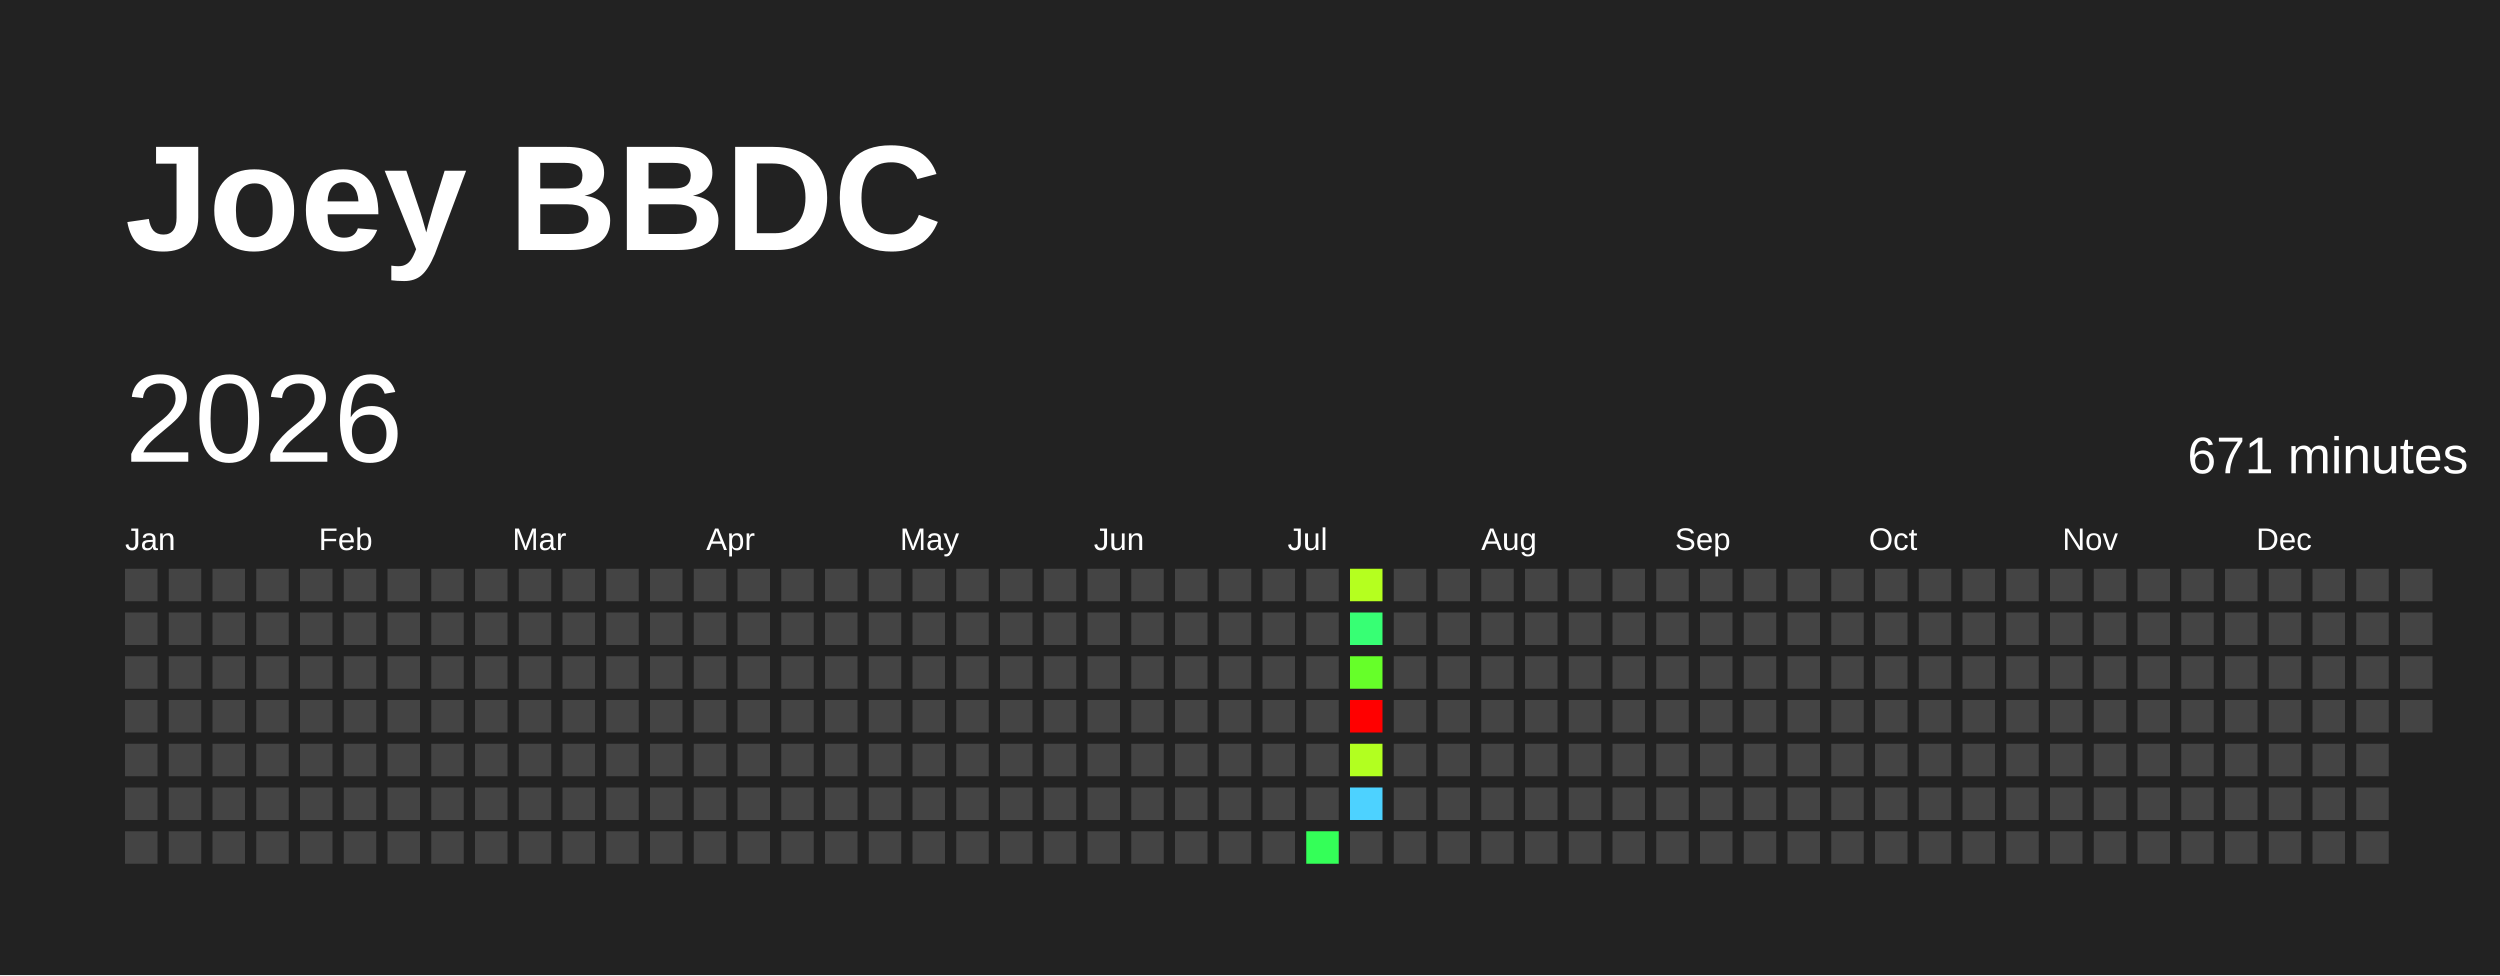
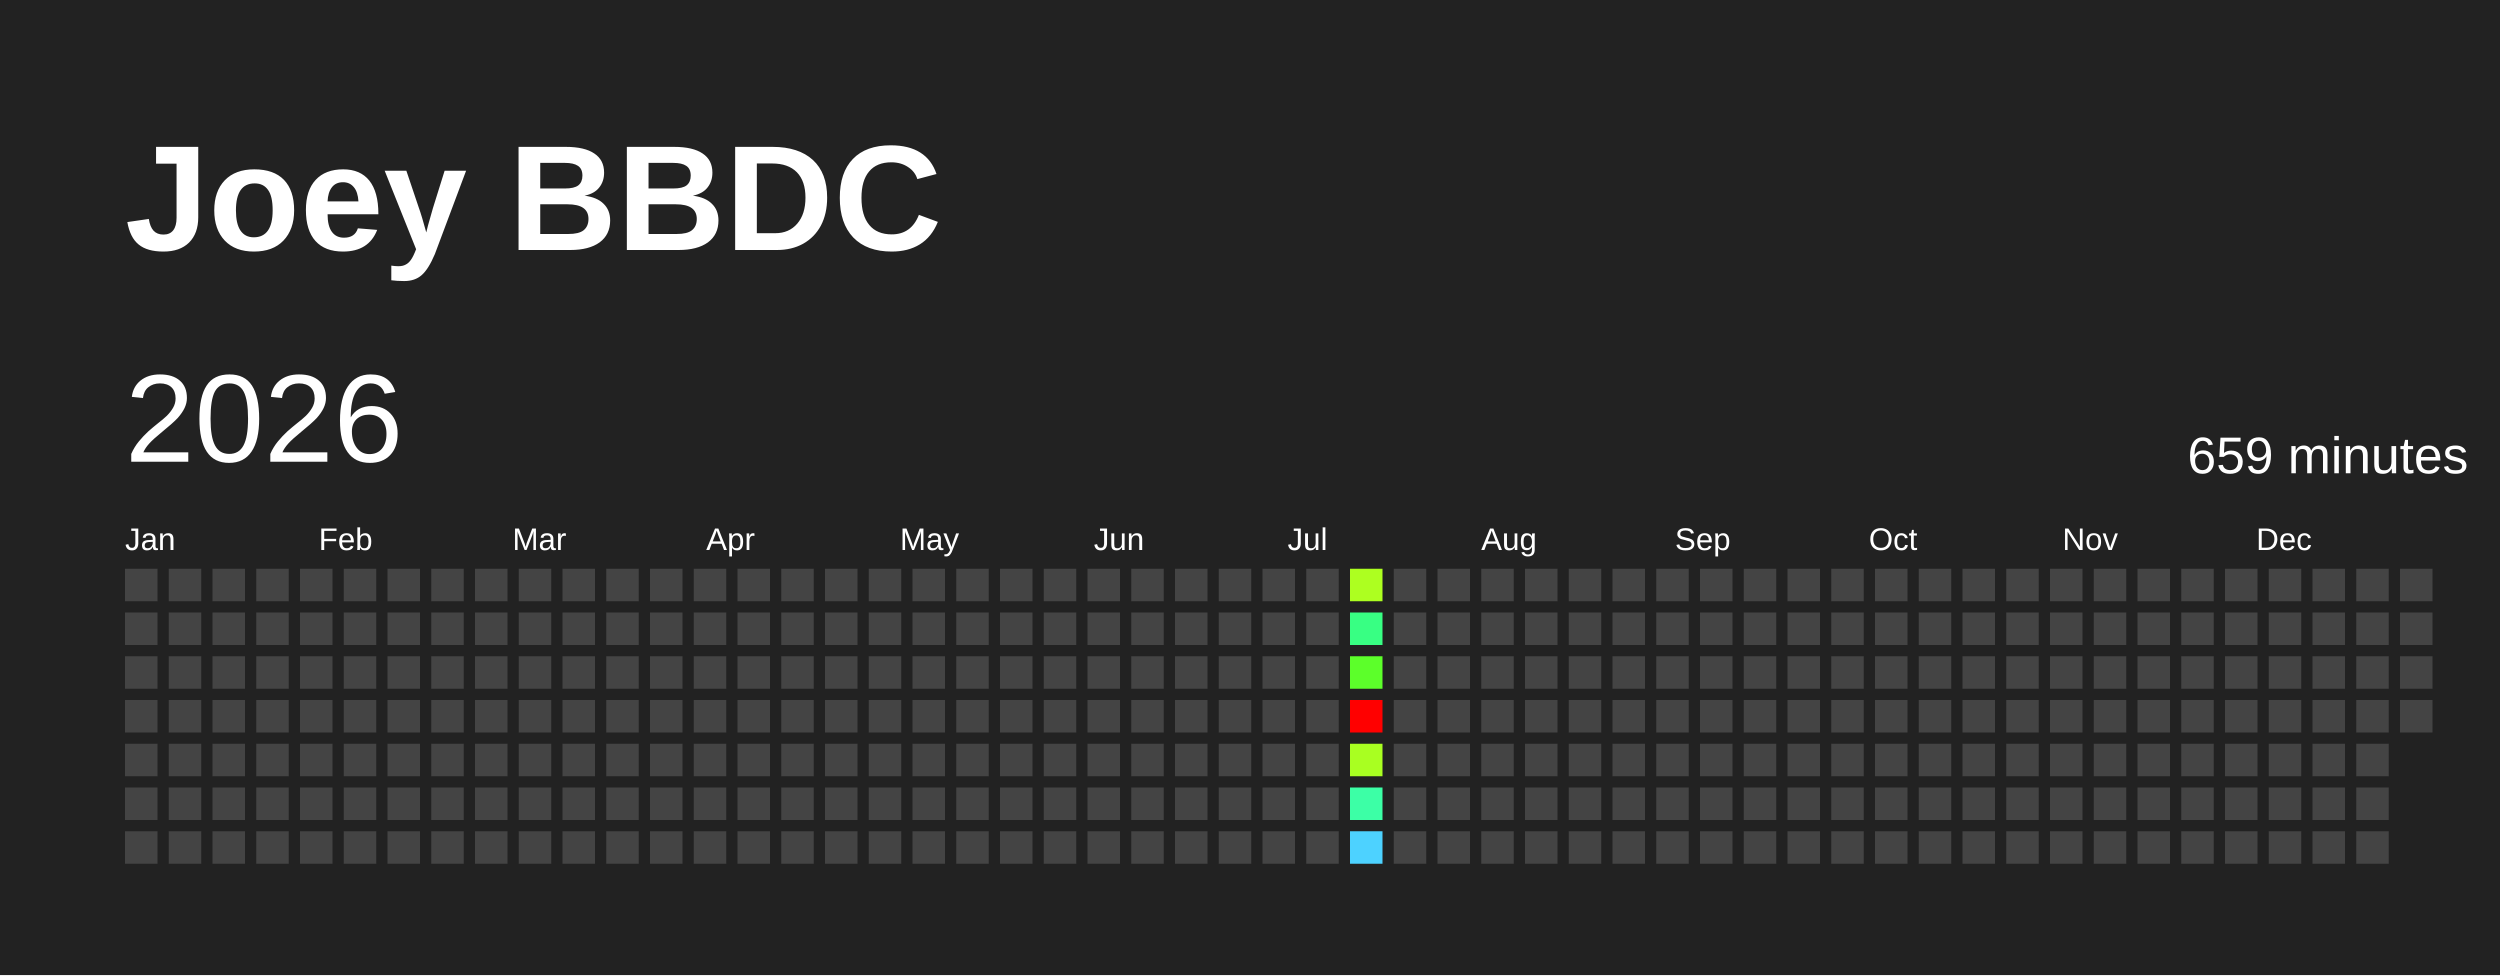
<svg xmlns="http://www.w3.org/2000/svg" baseProfile="full" height="78mm" version="1.1" viewBox="0,0,200,78" width="200mm">
  <defs />
  <rect fill="#222222" height="78" width="200" x="0" y="0" />
  <text fill="#FFFFFF" style="font-size:12px; font-family:Arial; font-weight:bold;" x="10" y="20">Joey BBDC</text>
  <text dominant-baseline="hanging" fill="#FFFFFF" style="font-size:10.0px; font-family:Arial;" x="10" y="30">2026</text>
-   <text dominant-baseline="hanging" fill="#FFFFFF" style="font-size:4.125px; font-family:Arial;" x="175" y="35">671 minutes</text>
+   <text dominant-baseline="hanging" fill="#FFFFFF" style="font-size:4.125px; font-family:Arial;" x="175" y="35">659 minutes</text>
  <text fill="#FFFFFF" style="font-size:2.5px; font-family:Arial" x="10.0" y="44">Jan</text>
  <text fill="#FFFFFF" style="font-size:2.5px; font-family:Arial" x="25.5" y="44">Feb</text>
  <text fill="#FFFFFF" style="font-size:2.5px; font-family:Arial" x="41.0" y="44">Mar</text>
  <text fill="#FFFFFF" style="font-size:2.5px; font-family:Arial" x="56.5" y="44">Apr</text>
  <text fill="#FFFFFF" style="font-size:2.5px; font-family:Arial" x="72.0" y="44">May</text>
  <text fill="#FFFFFF" style="font-size:2.5px; font-family:Arial" x="87.5" y="44">Jun</text>
  <text fill="#FFFFFF" style="font-size:2.5px; font-family:Arial" x="103.0" y="44">Jul</text>
  <text fill="#FFFFFF" style="font-size:2.5px; font-family:Arial" x="118.5" y="44">Aug</text>
  <text fill="#FFFFFF" style="font-size:2.5px; font-family:Arial" x="134.0" y="44">Sep</text>
  <text fill="#FFFFFF" style="font-size:2.5px; font-family:Arial" x="149.5" y="44">Oct</text>
  <text fill="#FFFFFF" style="font-size:2.5px; font-family:Arial" x="165.0" y="44">Nov</text>
  <text fill="#FFFFFF" style="font-size:2.5px; font-family:Arial" x="180.5" y="44">Dec</text>
  <rect fill="#444444" height="2.6" width="2.6" x="10.0" y="45.5" />
  <rect fill="#444444" height="2.6" width="2.6" x="10.0" y="49.0" />
  <rect fill="#444444" height="2.6" width="2.6" x="10.0" y="52.5" />
  <rect fill="#444444" height="2.6" width="2.6" x="10.0" y="56.0" />
  <rect fill="#444444" height="2.6" width="2.6" x="10.0" y="59.5" />
  <rect fill="#444444" height="2.6" width="2.6" x="10.0" y="63.0" />
  <rect fill="#444444" height="2.6" width="2.6" x="10.0" y="66.5" />
  <rect fill="#444444" height="2.6" width="2.6" x="13.5" y="45.5" />
  <rect fill="#444444" height="2.6" width="2.6" x="13.5" y="49.0" />
  <rect fill="#444444" height="2.6" width="2.6" x="13.5" y="52.5" />
  <rect fill="#444444" height="2.6" width="2.6" x="13.5" y="56.0" />
  <rect fill="#444444" height="2.6" width="2.6" x="13.5" y="59.5" />
  <rect fill="#444444" height="2.6" width="2.6" x="13.5" y="63.0" />
  <rect fill="#444444" height="2.6" width="2.6" x="13.5" y="66.5" />
  <rect fill="#444444" height="2.6" width="2.6" x="17.0" y="45.5" />
  <rect fill="#444444" height="2.6" width="2.6" x="17.0" y="49.0" />
  <rect fill="#444444" height="2.6" width="2.6" x="17.0" y="52.5" />
  <rect fill="#444444" height="2.6" width="2.6" x="17.0" y="56.0" />
  <rect fill="#444444" height="2.6" width="2.6" x="17.0" y="59.5" />
  <rect fill="#444444" height="2.6" width="2.6" x="17.0" y="63.0" />
  <rect fill="#444444" height="2.6" width="2.6" x="17.0" y="66.5" />
  <rect fill="#444444" height="2.6" width="2.6" x="20.5" y="45.5" />
  <rect fill="#444444" height="2.6" width="2.6" x="20.5" y="49.0" />
  <rect fill="#444444" height="2.6" width="2.6" x="20.5" y="52.5" />
  <rect fill="#444444" height="2.6" width="2.6" x="20.5" y="56.0" />
  <rect fill="#444444" height="2.6" width="2.6" x="20.5" y="59.5" />
  <rect fill="#444444" height="2.6" width="2.6" x="20.5" y="63.0" />
  <rect fill="#444444" height="2.6" width="2.6" x="20.5" y="66.5" />
  <rect fill="#444444" height="2.6" width="2.6" x="24.0" y="45.5" />
  <rect fill="#444444" height="2.6" width="2.6" x="24.0" y="49.0" />
  <rect fill="#444444" height="2.6" width="2.6" x="24.0" y="52.5" />
  <rect fill="#444444" height="2.6" width="2.6" x="24.0" y="56.0" />
  <rect fill="#444444" height="2.6" width="2.6" x="24.0" y="59.5" />
  <rect fill="#444444" height="2.6" width="2.6" x="24.0" y="63.0" />
  <rect fill="#444444" height="2.6" width="2.6" x="24.0" y="66.5" />
  <rect fill="#444444" height="2.6" width="2.6" x="27.5" y="45.5" />
  <rect fill="#444444" height="2.6" width="2.6" x="27.5" y="49.0" />
  <rect fill="#444444" height="2.6" width="2.6" x="27.5" y="52.5" />
  <rect fill="#444444" height="2.6" width="2.6" x="27.5" y="56.0" />
  <rect fill="#444444" height="2.6" width="2.6" x="27.5" y="59.5" />
  <rect fill="#444444" height="2.6" width="2.6" x="27.5" y="63.0" />
  <rect fill="#444444" height="2.6" width="2.6" x="27.5" y="66.5" />
  <rect fill="#444444" height="2.6" width="2.6" x="31.0" y="45.5" />
  <rect fill="#444444" height="2.6" width="2.6" x="31.0" y="49.0" />
  <rect fill="#444444" height="2.6" width="2.6" x="31.0" y="52.5" />
  <rect fill="#444444" height="2.6" width="2.6" x="31.0" y="56.0" />
  <rect fill="#444444" height="2.6" width="2.6" x="31.0" y="59.5" />
  <rect fill="#444444" height="2.6" width="2.6" x="31.0" y="63.0" />
  <rect fill="#444444" height="2.6" width="2.6" x="31.0" y="66.5" />
  <rect fill="#444444" height="2.6" width="2.6" x="34.5" y="45.5" />
  <rect fill="#444444" height="2.6" width="2.6" x="34.5" y="49.0" />
  <rect fill="#444444" height="2.6" width="2.6" x="34.5" y="52.5" />
  <rect fill="#444444" height="2.6" width="2.6" x="34.5" y="56.0" />
  <rect fill="#444444" height="2.6" width="2.6" x="34.5" y="59.5" />
  <rect fill="#444444" height="2.6" width="2.6" x="34.5" y="63.0" />
  <rect fill="#444444" height="2.6" width="2.6" x="34.5" y="66.5" />
  <rect fill="#444444" height="2.6" width="2.6" x="38.0" y="45.5" />
  <rect fill="#444444" height="2.6" width="2.6" x="38.0" y="49.0" />
  <rect fill="#444444" height="2.6" width="2.6" x="38.0" y="52.5" />
  <rect fill="#444444" height="2.6" width="2.6" x="38.0" y="56.0" />
  <rect fill="#444444" height="2.6" width="2.6" x="38.0" y="59.5" />
  <rect fill="#444444" height="2.6" width="2.6" x="38.0" y="63.0" />
  <rect fill="#444444" height="2.6" width="2.6" x="38.0" y="66.5" />
  <rect fill="#444444" height="2.6" width="2.6" x="41.5" y="45.5" />
  <rect fill="#444444" height="2.6" width="2.6" x="41.5" y="49.0" />
  <rect fill="#444444" height="2.6" width="2.6" x="41.5" y="52.5" />
  <rect fill="#444444" height="2.6" width="2.6" x="41.5" y="56.0" />
  <rect fill="#444444" height="2.6" width="2.6" x="41.5" y="59.5" />
  <rect fill="#444444" height="2.6" width="2.6" x="41.5" y="63.0" />
  <rect fill="#444444" height="2.6" width="2.6" x="41.5" y="66.5" />
  <rect fill="#444444" height="2.6" width="2.6" x="45.0" y="45.5" />
  <rect fill="#444444" height="2.6" width="2.6" x="45.0" y="49.0" />
  <rect fill="#444444" height="2.6" width="2.6" x="45.0" y="52.5" />
  <rect fill="#444444" height="2.6" width="2.6" x="45.0" y="56.0" />
  <rect fill="#444444" height="2.6" width="2.6" x="45.0" y="59.5" />
  <rect fill="#444444" height="2.6" width="2.6" x="45.0" y="63.0" />
  <rect fill="#444444" height="2.6" width="2.6" x="45.0" y="66.5" />
  <rect fill="#444444" height="2.6" width="2.6" x="48.5" y="45.5" />
  <rect fill="#444444" height="2.6" width="2.6" x="48.5" y="49.0" />
  <rect fill="#444444" height="2.6" width="2.6" x="48.5" y="52.5" />
  <rect fill="#444444" height="2.6" width="2.6" x="48.5" y="56.0" />
  <rect fill="#444444" height="2.6" width="2.6" x="48.5" y="59.5" />
  <rect fill="#444444" height="2.6" width="2.6" x="48.5" y="63.0" />
  <rect fill="#444444" height="2.6" width="2.6" x="48.5" y="66.5" />
  <rect fill="#444444" height="2.6" width="2.6" x="52.0" y="45.5" />
  <rect fill="#444444" height="2.6" width="2.6" x="52.0" y="49.0" />
  <rect fill="#444444" height="2.6" width="2.6" x="52.0" y="52.5" />
  <rect fill="#444444" height="2.6" width="2.6" x="52.0" y="56.0" />
  <rect fill="#444444" height="2.6" width="2.6" x="52.0" y="59.5" />
  <rect fill="#444444" height="2.6" width="2.6" x="52.0" y="63.0" />
  <rect fill="#444444" height="2.6" width="2.6" x="52.0" y="66.5" />
  <rect fill="#444444" height="2.6" width="2.6" x="55.5" y="45.5" />
  <rect fill="#444444" height="2.6" width="2.6" x="55.5" y="49.0" />
  <rect fill="#444444" height="2.6" width="2.6" x="55.5" y="52.5" />
  <rect fill="#444444" height="2.6" width="2.6" x="55.5" y="56.0" />
  <rect fill="#444444" height="2.6" width="2.6" x="55.5" y="59.5" />
  <rect fill="#444444" height="2.6" width="2.6" x="55.5" y="63.0" />
  <rect fill="#444444" height="2.6" width="2.6" x="55.5" y="66.5" />
  <rect fill="#444444" height="2.6" width="2.6" x="59.0" y="45.5" />
  <rect fill="#444444" height="2.6" width="2.6" x="59.0" y="49.0" />
  <rect fill="#444444" height="2.6" width="2.6" x="59.0" y="52.5" />
  <rect fill="#444444" height="2.6" width="2.6" x="59.0" y="56.0" />
  <rect fill="#444444" height="2.6" width="2.6" x="59.0" y="59.5" />
  <rect fill="#444444" height="2.6" width="2.6" x="59.0" y="63.0" />
  <rect fill="#444444" height="2.6" width="2.6" x="59.0" y="66.5" />
  <rect fill="#444444" height="2.6" width="2.6" x="62.5" y="45.5" />
  <rect fill="#444444" height="2.6" width="2.6" x="62.5" y="49.0" />
  <rect fill="#444444" height="2.6" width="2.6" x="62.5" y="52.5" />
  <rect fill="#444444" height="2.6" width="2.6" x="62.5" y="56.0" />
  <rect fill="#444444" height="2.6" width="2.6" x="62.5" y="59.5" />
  <rect fill="#444444" height="2.6" width="2.6" x="62.5" y="63.0" />
  <rect fill="#444444" height="2.6" width="2.6" x="62.5" y="66.5" />
  <rect fill="#444444" height="2.6" width="2.6" x="66.0" y="45.5" />
  <rect fill="#444444" height="2.6" width="2.6" x="66.0" y="49.0" />
  <rect fill="#444444" height="2.6" width="2.6" x="66.0" y="52.5" />
  <rect fill="#444444" height="2.6" width="2.6" x="66.0" y="56.0" />
  <rect fill="#444444" height="2.6" width="2.6" x="66.0" y="59.5" />
  <rect fill="#444444" height="2.6" width="2.6" x="66.0" y="63.0" />
  <rect fill="#444444" height="2.6" width="2.6" x="66.0" y="66.5" />
  <rect fill="#444444" height="2.6" width="2.6" x="69.5" y="45.5" />
  <rect fill="#444444" height="2.6" width="2.6" x="69.5" y="49.0" />
  <rect fill="#444444" height="2.6" width="2.6" x="69.5" y="52.5" />
  <rect fill="#444444" height="2.6" width="2.6" x="69.5" y="56.0" />
  <rect fill="#444444" height="2.6" width="2.6" x="69.5" y="59.5" />
  <rect fill="#444444" height="2.6" width="2.6" x="69.5" y="63.0" />
  <rect fill="#444444" height="2.6" width="2.6" x="69.5" y="66.5" />
  <rect fill="#444444" height="2.6" width="2.6" x="73.0" y="45.5" />
  <rect fill="#444444" height="2.6" width="2.6" x="73.0" y="49.0" />
  <rect fill="#444444" height="2.6" width="2.6" x="73.0" y="52.5" />
  <rect fill="#444444" height="2.6" width="2.6" x="73.0" y="56.0" />
  <rect fill="#444444" height="2.6" width="2.6" x="73.0" y="59.5" />
  <rect fill="#444444" height="2.6" width="2.6" x="73.0" y="63.0" />
  <rect fill="#444444" height="2.6" width="2.6" x="73.0" y="66.5" />
  <rect fill="#444444" height="2.6" width="2.6" x="76.5" y="45.5" />
  <rect fill="#444444" height="2.6" width="2.6" x="76.5" y="49.0" />
  <rect fill="#444444" height="2.6" width="2.6" x="76.5" y="52.5" />
  <rect fill="#444444" height="2.6" width="2.6" x="76.5" y="56.0" />
  <rect fill="#444444" height="2.6" width="2.6" x="76.5" y="59.5" />
  <rect fill="#444444" height="2.6" width="2.6" x="76.5" y="63.0" />
  <rect fill="#444444" height="2.6" width="2.6" x="76.5" y="66.5" />
  <rect fill="#444444" height="2.6" width="2.6" x="80.0" y="45.5" />
  <rect fill="#444444" height="2.6" width="2.6" x="80.0" y="49.0" />
  <rect fill="#444444" height="2.6" width="2.6" x="80.0" y="52.5" />
  <rect fill="#444444" height="2.6" width="2.6" x="80.0" y="56.0" />
  <rect fill="#444444" height="2.6" width="2.6" x="80.0" y="59.5" />
  <rect fill="#444444" height="2.6" width="2.6" x="80.0" y="63.0" />
  <rect fill="#444444" height="2.6" width="2.6" x="80.0" y="66.5" />
  <rect fill="#444444" height="2.6" width="2.6" x="83.5" y="45.5" />
  <rect fill="#444444" height="2.6" width="2.6" x="83.5" y="49.0" />
  <rect fill="#444444" height="2.6" width="2.6" x="83.5" y="52.5" />
  <rect fill="#444444" height="2.6" width="2.6" x="83.5" y="56.0" />
  <rect fill="#444444" height="2.6" width="2.6" x="83.5" y="59.5" />
  <rect fill="#444444" height="2.6" width="2.6" x="83.5" y="63.0" />
  <rect fill="#444444" height="2.6" width="2.6" x="83.5" y="66.5" />
  <rect fill="#444444" height="2.6" width="2.6" x="87.0" y="45.5" />
  <rect fill="#444444" height="2.6" width="2.6" x="87.0" y="49.0" />
  <rect fill="#444444" height="2.6" width="2.6" x="87.0" y="52.5" />
  <rect fill="#444444" height="2.6" width="2.6" x="87.0" y="56.0" />
  <rect fill="#444444" height="2.6" width="2.6" x="87.0" y="59.5" />
  <rect fill="#444444" height="2.6" width="2.6" x="87.0" y="63.0" />
  <rect fill="#444444" height="2.6" width="2.6" x="87.0" y="66.5" />
  <rect fill="#444444" height="2.6" width="2.6" x="90.5" y="45.5" />
  <rect fill="#444444" height="2.6" width="2.6" x="90.5" y="49.0" />
  <rect fill="#444444" height="2.6" width="2.6" x="90.5" y="52.5" />
  <rect fill="#444444" height="2.6" width="2.6" x="90.5" y="56.0" />
  <rect fill="#444444" height="2.6" width="2.6" x="90.5" y="59.5" />
  <rect fill="#444444" height="2.6" width="2.6" x="90.5" y="63.0" />
  <rect fill="#444444" height="2.6" width="2.6" x="90.5" y="66.5" />
  <rect fill="#444444" height="2.6" width="2.6" x="94.0" y="45.5" />
  <rect fill="#444444" height="2.6" width="2.6" x="94.0" y="49.0" />
  <rect fill="#444444" height="2.6" width="2.6" x="94.0" y="52.5" />
  <rect fill="#444444" height="2.6" width="2.6" x="94.0" y="56.0" />
  <rect fill="#444444" height="2.6" width="2.6" x="94.0" y="59.5" />
  <rect fill="#444444" height="2.6" width="2.6" x="94.0" y="63.0" />
  <rect fill="#444444" height="2.6" width="2.6" x="94.0" y="66.5" />
  <rect fill="#444444" height="2.6" width="2.6" x="97.5" y="45.5" />
  <rect fill="#444444" height="2.6" width="2.6" x="97.5" y="49.0" />
  <rect fill="#444444" height="2.6" width="2.6" x="97.5" y="52.5" />
  <rect fill="#444444" height="2.6" width="2.6" x="97.5" y="56.0" />
  <rect fill="#444444" height="2.6" width="2.6" x="97.5" y="59.5" />
  <rect fill="#444444" height="2.6" width="2.6" x="97.5" y="63.0" />
  <rect fill="#444444" height="2.6" width="2.6" x="97.5" y="66.5" />
  <rect fill="#444444" height="2.6" width="2.6" x="101.0" y="45.5" />
  <rect fill="#444444" height="2.6" width="2.6" x="101.0" y="49.0" />
  <rect fill="#444444" height="2.6" width="2.6" x="101.0" y="52.5" />
  <rect fill="#444444" height="2.6" width="2.6" x="101.0" y="56.0" />
  <rect fill="#444444" height="2.6" width="2.6" x="101.0" y="59.5" />
  <rect fill="#444444" height="2.6" width="2.6" x="101.0" y="63.0" />
  <rect fill="#444444" height="2.6" width="2.6" x="101.0" y="66.5" />
  <rect fill="#444444" height="2.6" width="2.6" x="104.5" y="45.5" />
  <rect fill="#444444" height="2.6" width="2.6" x="104.5" y="49.0" />
  <rect fill="#444444" height="2.6" width="2.6" x="104.5" y="52.5" />
  <rect fill="#444444" height="2.6" width="2.6" x="104.5" y="56.0" />
  <rect fill="#444444" height="2.6" width="2.6" x="104.5" y="59.5" />
  <rect fill="#444444" height="2.6" width="2.6" x="104.5" y="63.0" />
-   <rect fill="#34ff58" height="2.6" width="2.6" x="104.5" y="66.5" />
-   <rect fill="#b5ff1f" height="2.6" width="2.6" x="108.0" y="45.5" />
-   <rect fill="#37ff74" height="2.6" width="2.6" x="108.0" y="49.0" />
-   <rect fill="#66ff29" height="2.6" width="2.6" x="108.0" y="52.5" />
+   <rect fill="#444444" height="2.6" width="2.6" x="104.5" y="66.5" />
+   <rect fill="#adff20" height="2.6" width="2.6" x="108.0" y="45.5" />
+   <rect fill="#38ff83" height="2.6" width="2.6" x="108.0" y="49.0" />
+   <rect fill="#5cff2a" height="2.6" width="2.6" x="108.0" y="52.5" />
  <rect fill="red" height="2.6" width="2.6" x="108.0" y="56.0" />
-   <rect fill="#b2ff20" height="2.6" width="2.6" x="108.0" y="59.5" />
-   <rect fill="#4dd2ff" height="2.6" width="2.6" x="108.0" y="63.0" />
-   <rect fill="#444444" height="2.6" width="2.6" x="108.0" y="66.5" />
+   <rect fill="#a9ff21" height="2.6" width="2.6" x="108.0" y="59.5" />
+   <rect fill="#3cffa6" height="2.6" width="2.6" x="108.0" y="63.0" />
+   <rect fill="#4dd2ff" height="2.6" width="2.6" x="108.0" y="66.5" />
  <rect fill="#444444" height="2.6" width="2.6" x="111.5" y="45.5" />
  <rect fill="#444444" height="2.6" width="2.6" x="111.5" y="49.0" />
  <rect fill="#444444" height="2.6" width="2.6" x="111.5" y="52.5" />
  <rect fill="#444444" height="2.6" width="2.6" x="111.5" y="56.0" />
  <rect fill="#444444" height="2.6" width="2.6" x="111.5" y="59.5" />
  <rect fill="#444444" height="2.6" width="2.6" x="111.5" y="63.0" />
  <rect fill="#444444" height="2.6" width="2.6" x="111.5" y="66.5" />
  <rect fill="#444444" height="2.6" width="2.6" x="115.0" y="45.5" />
  <rect fill="#444444" height="2.6" width="2.6" x="115.0" y="49.0" />
  <rect fill="#444444" height="2.6" width="2.6" x="115.0" y="52.5" />
  <rect fill="#444444" height="2.6" width="2.6" x="115.0" y="56.0" />
  <rect fill="#444444" height="2.6" width="2.6" x="115.0" y="59.5" />
  <rect fill="#444444" height="2.6" width="2.6" x="115.0" y="63.0" />
  <rect fill="#444444" height="2.6" width="2.6" x="115.0" y="66.5" />
  <rect fill="#444444" height="2.6" width="2.6" x="118.5" y="45.5" />
  <rect fill="#444444" height="2.6" width="2.6" x="118.5" y="49.0" />
  <rect fill="#444444" height="2.6" width="2.6" x="118.5" y="52.5" />
  <rect fill="#444444" height="2.6" width="2.6" x="118.5" y="56.0" />
  <rect fill="#444444" height="2.6" width="2.6" x="118.5" y="59.5" />
  <rect fill="#444444" height="2.6" width="2.6" x="118.5" y="63.0" />
  <rect fill="#444444" height="2.6" width="2.6" x="118.5" y="66.5" />
  <rect fill="#444444" height="2.6" width="2.6" x="122.0" y="45.5" />
  <rect fill="#444444" height="2.6" width="2.6" x="122.0" y="49.0" />
  <rect fill="#444444" height="2.6" width="2.6" x="122.0" y="52.5" />
  <rect fill="#444444" height="2.6" width="2.6" x="122.0" y="56.0" />
  <rect fill="#444444" height="2.6" width="2.6" x="122.0" y="59.5" />
  <rect fill="#444444" height="2.6" width="2.6" x="122.0" y="63.0" />
  <rect fill="#444444" height="2.6" width="2.6" x="122.0" y="66.5" />
  <rect fill="#444444" height="2.6" width="2.6" x="125.5" y="45.5" />
  <rect fill="#444444" height="2.6" width="2.6" x="125.5" y="49.0" />
  <rect fill="#444444" height="2.6" width="2.6" x="125.5" y="52.5" />
  <rect fill="#444444" height="2.6" width="2.6" x="125.5" y="56.0" />
  <rect fill="#444444" height="2.6" width="2.6" x="125.5" y="59.5" />
  <rect fill="#444444" height="2.6" width="2.6" x="125.5" y="63.0" />
  <rect fill="#444444" height="2.6" width="2.6" x="125.5" y="66.5" />
  <rect fill="#444444" height="2.6" width="2.6" x="129.0" y="45.5" />
  <rect fill="#444444" height="2.6" width="2.6" x="129.0" y="49.0" />
  <rect fill="#444444" height="2.6" width="2.6" x="129.0" y="52.5" />
  <rect fill="#444444" height="2.6" width="2.6" x="129.0" y="56.0" />
  <rect fill="#444444" height="2.6" width="2.6" x="129.0" y="59.5" />
  <rect fill="#444444" height="2.6" width="2.6" x="129.0" y="63.0" />
  <rect fill="#444444" height="2.6" width="2.6" x="129.0" y="66.5" />
  <rect fill="#444444" height="2.6" width="2.6" x="132.5" y="45.5" />
  <rect fill="#444444" height="2.6" width="2.6" x="132.5" y="49.0" />
  <rect fill="#444444" height="2.6" width="2.6" x="132.5" y="52.5" />
  <rect fill="#444444" height="2.6" width="2.6" x="132.5" y="56.0" />
  <rect fill="#444444" height="2.6" width="2.6" x="132.5" y="59.5" />
  <rect fill="#444444" height="2.6" width="2.6" x="132.5" y="63.0" />
  <rect fill="#444444" height="2.6" width="2.6" x="132.5" y="66.5" />
  <rect fill="#444444" height="2.6" width="2.6" x="136.0" y="45.5" />
  <rect fill="#444444" height="2.6" width="2.6" x="136.0" y="49.0" />
  <rect fill="#444444" height="2.6" width="2.6" x="136.0" y="52.5" />
  <rect fill="#444444" height="2.6" width="2.6" x="136.0" y="56.0" />
  <rect fill="#444444" height="2.6" width="2.6" x="136.0" y="59.5" />
  <rect fill="#444444" height="2.6" width="2.6" x="136.0" y="63.0" />
  <rect fill="#444444" height="2.6" width="2.6" x="136.0" y="66.5" />
  <rect fill="#444444" height="2.6" width="2.6" x="139.5" y="45.5" />
  <rect fill="#444444" height="2.6" width="2.6" x="139.5" y="49.0" />
  <rect fill="#444444" height="2.6" width="2.6" x="139.5" y="52.5" />
  <rect fill="#444444" height="2.6" width="2.6" x="139.5" y="56.0" />
  <rect fill="#444444" height="2.6" width="2.6" x="139.5" y="59.5" />
  <rect fill="#444444" height="2.6" width="2.6" x="139.5" y="63.0" />
  <rect fill="#444444" height="2.6" width="2.6" x="139.5" y="66.5" />
  <rect fill="#444444" height="2.6" width="2.6" x="143.0" y="45.5" />
  <rect fill="#444444" height="2.6" width="2.6" x="143.0" y="49.0" />
  <rect fill="#444444" height="2.6" width="2.6" x="143.0" y="52.5" />
  <rect fill="#444444" height="2.6" width="2.6" x="143.0" y="56.0" />
  <rect fill="#444444" height="2.6" width="2.6" x="143.0" y="59.5" />
  <rect fill="#444444" height="2.6" width="2.6" x="143.0" y="63.0" />
  <rect fill="#444444" height="2.6" width="2.6" x="143.0" y="66.5" />
  <rect fill="#444444" height="2.6" width="2.6" x="146.5" y="45.5" />
  <rect fill="#444444" height="2.6" width="2.6" x="146.5" y="49.0" />
  <rect fill="#444444" height="2.6" width="2.6" x="146.5" y="52.5" />
  <rect fill="#444444" height="2.6" width="2.6" x="146.5" y="56.0" />
  <rect fill="#444444" height="2.6" width="2.6" x="146.5" y="59.5" />
  <rect fill="#444444" height="2.6" width="2.6" x="146.5" y="63.0" />
  <rect fill="#444444" height="2.6" width="2.6" x="146.5" y="66.5" />
  <rect fill="#444444" height="2.6" width="2.6" x="150.0" y="45.5" />
  <rect fill="#444444" height="2.6" width="2.6" x="150.0" y="49.0" />
  <rect fill="#444444" height="2.6" width="2.6" x="150.0" y="52.5" />
  <rect fill="#444444" height="2.6" width="2.6" x="150.0" y="56.0" />
  <rect fill="#444444" height="2.6" width="2.6" x="150.0" y="59.5" />
  <rect fill="#444444" height="2.6" width="2.6" x="150.0" y="63.0" />
  <rect fill="#444444" height="2.6" width="2.6" x="150.0" y="66.5" />
  <rect fill="#444444" height="2.6" width="2.6" x="153.5" y="45.5" />
  <rect fill="#444444" height="2.6" width="2.6" x="153.5" y="49.0" />
  <rect fill="#444444" height="2.6" width="2.6" x="153.5" y="52.5" />
  <rect fill="#444444" height="2.6" width="2.6" x="153.5" y="56.0" />
  <rect fill="#444444" height="2.6" width="2.6" x="153.5" y="59.5" />
  <rect fill="#444444" height="2.6" width="2.6" x="153.5" y="63.0" />
  <rect fill="#444444" height="2.6" width="2.6" x="153.5" y="66.5" />
  <rect fill="#444444" height="2.6" width="2.6" x="157.0" y="45.5" />
  <rect fill="#444444" height="2.6" width="2.6" x="157.0" y="49.0" />
  <rect fill="#444444" height="2.6" width="2.6" x="157.0" y="52.5" />
  <rect fill="#444444" height="2.6" width="2.6" x="157.0" y="56.0" />
  <rect fill="#444444" height="2.6" width="2.6" x="157.0" y="59.5" />
  <rect fill="#444444" height="2.6" width="2.6" x="157.0" y="63.0" />
  <rect fill="#444444" height="2.6" width="2.6" x="157.0" y="66.5" />
  <rect fill="#444444" height="2.6" width="2.6" x="160.5" y="45.5" />
  <rect fill="#444444" height="2.6" width="2.6" x="160.5" y="49.0" />
  <rect fill="#444444" height="2.6" width="2.6" x="160.5" y="52.5" />
  <rect fill="#444444" height="2.6" width="2.6" x="160.5" y="56.0" />
  <rect fill="#444444" height="2.6" width="2.6" x="160.5" y="59.5" />
  <rect fill="#444444" height="2.6" width="2.6" x="160.5" y="63.0" />
  <rect fill="#444444" height="2.6" width="2.6" x="160.5" y="66.5" />
  <rect fill="#444444" height="2.6" width="2.6" x="164.0" y="45.5" />
  <rect fill="#444444" height="2.6" width="2.6" x="164.0" y="49.0" />
  <rect fill="#444444" height="2.6" width="2.6" x="164.0" y="52.5" />
  <rect fill="#444444" height="2.6" width="2.6" x="164.0" y="56.0" />
  <rect fill="#444444" height="2.6" width="2.6" x="164.0" y="59.5" />
  <rect fill="#444444" height="2.6" width="2.6" x="164.0" y="63.0" />
  <rect fill="#444444" height="2.6" width="2.6" x="164.0" y="66.5" />
  <rect fill="#444444" height="2.6" width="2.6" x="167.5" y="45.5" />
  <rect fill="#444444" height="2.6" width="2.6" x="167.5" y="49.0" />
  <rect fill="#444444" height="2.6" width="2.6" x="167.5" y="52.5" />
  <rect fill="#444444" height="2.6" width="2.6" x="167.5" y="56.0" />
  <rect fill="#444444" height="2.6" width="2.6" x="167.5" y="59.5" />
  <rect fill="#444444" height="2.6" width="2.6" x="167.5" y="63.0" />
  <rect fill="#444444" height="2.6" width="2.6" x="167.5" y="66.5" />
  <rect fill="#444444" height="2.6" width="2.6" x="171.0" y="45.5" />
  <rect fill="#444444" height="2.6" width="2.6" x="171.0" y="49.0" />
  <rect fill="#444444" height="2.6" width="2.6" x="171.0" y="52.5" />
  <rect fill="#444444" height="2.6" width="2.6" x="171.0" y="56.0" />
  <rect fill="#444444" height="2.6" width="2.6" x="171.0" y="59.5" />
  <rect fill="#444444" height="2.6" width="2.6" x="171.0" y="63.0" />
  <rect fill="#444444" height="2.6" width="2.6" x="171.0" y="66.5" />
  <rect fill="#444444" height="2.6" width="2.6" x="174.5" y="45.5" />
  <rect fill="#444444" height="2.6" width="2.6" x="174.5" y="49.0" />
  <rect fill="#444444" height="2.6" width="2.6" x="174.5" y="52.5" />
  <rect fill="#444444" height="2.6" width="2.6" x="174.5" y="56.0" />
  <rect fill="#444444" height="2.6" width="2.6" x="174.5" y="59.5" />
  <rect fill="#444444" height="2.6" width="2.6" x="174.5" y="63.0" />
  <rect fill="#444444" height="2.6" width="2.6" x="174.5" y="66.5" />
  <rect fill="#444444" height="2.6" width="2.6" x="178.0" y="45.5" />
  <rect fill="#444444" height="2.6" width="2.6" x="178.0" y="49.0" />
  <rect fill="#444444" height="2.6" width="2.6" x="178.0" y="52.5" />
  <rect fill="#444444" height="2.6" width="2.6" x="178.0" y="56.0" />
  <rect fill="#444444" height="2.6" width="2.6" x="178.0" y="59.5" />
  <rect fill="#444444" height="2.6" width="2.6" x="178.0" y="63.0" />
  <rect fill="#444444" height="2.6" width="2.6" x="178.0" y="66.5" />
  <rect fill="#444444" height="2.6" width="2.6" x="181.5" y="45.5" />
  <rect fill="#444444" height="2.6" width="2.6" x="181.5" y="49.0" />
  <rect fill="#444444" height="2.6" width="2.6" x="181.5" y="52.5" />
  <rect fill="#444444" height="2.6" width="2.6" x="181.5" y="56.0" />
  <rect fill="#444444" height="2.6" width="2.6" x="181.5" y="59.5" />
  <rect fill="#444444" height="2.6" width="2.6" x="181.5" y="63.0" />
  <rect fill="#444444" height="2.6" width="2.6" x="181.5" y="66.5" />
  <rect fill="#444444" height="2.6" width="2.6" x="185.0" y="45.5" />
  <rect fill="#444444" height="2.6" width="2.6" x="185.0" y="49.0" />
  <rect fill="#444444" height="2.6" width="2.6" x="185.0" y="52.5" />
  <rect fill="#444444" height="2.6" width="2.6" x="185.0" y="56.0" />
  <rect fill="#444444" height="2.6" width="2.6" x="185.0" y="59.5" />
  <rect fill="#444444" height="2.6" width="2.6" x="185.0" y="63.0" />
  <rect fill="#444444" height="2.6" width="2.6" x="185.0" y="66.5" />
  <rect fill="#444444" height="2.6" width="2.6" x="188.5" y="45.5" />
  <rect fill="#444444" height="2.6" width="2.6" x="188.5" y="49.0" />
  <rect fill="#444444" height="2.6" width="2.6" x="188.5" y="52.5" />
  <rect fill="#444444" height="2.6" width="2.6" x="188.5" y="56.0" />
  <rect fill="#444444" height="2.6" width="2.6" x="188.5" y="59.5" />
  <rect fill="#444444" height="2.6" width="2.6" x="188.5" y="63.0" />
  <rect fill="#444444" height="2.6" width="2.6" x="188.5" y="66.5" />
  <rect fill="#444444" height="2.6" width="2.6" x="192.0" y="45.5" />
  <rect fill="#444444" height="2.6" width="2.6" x="192.0" y="49.0" />
  <rect fill="#444444" height="2.6" width="2.6" x="192.0" y="52.5" />
  <rect fill="#444444" height="2.6" width="2.6" x="192.0" y="56.0" />
</svg>
